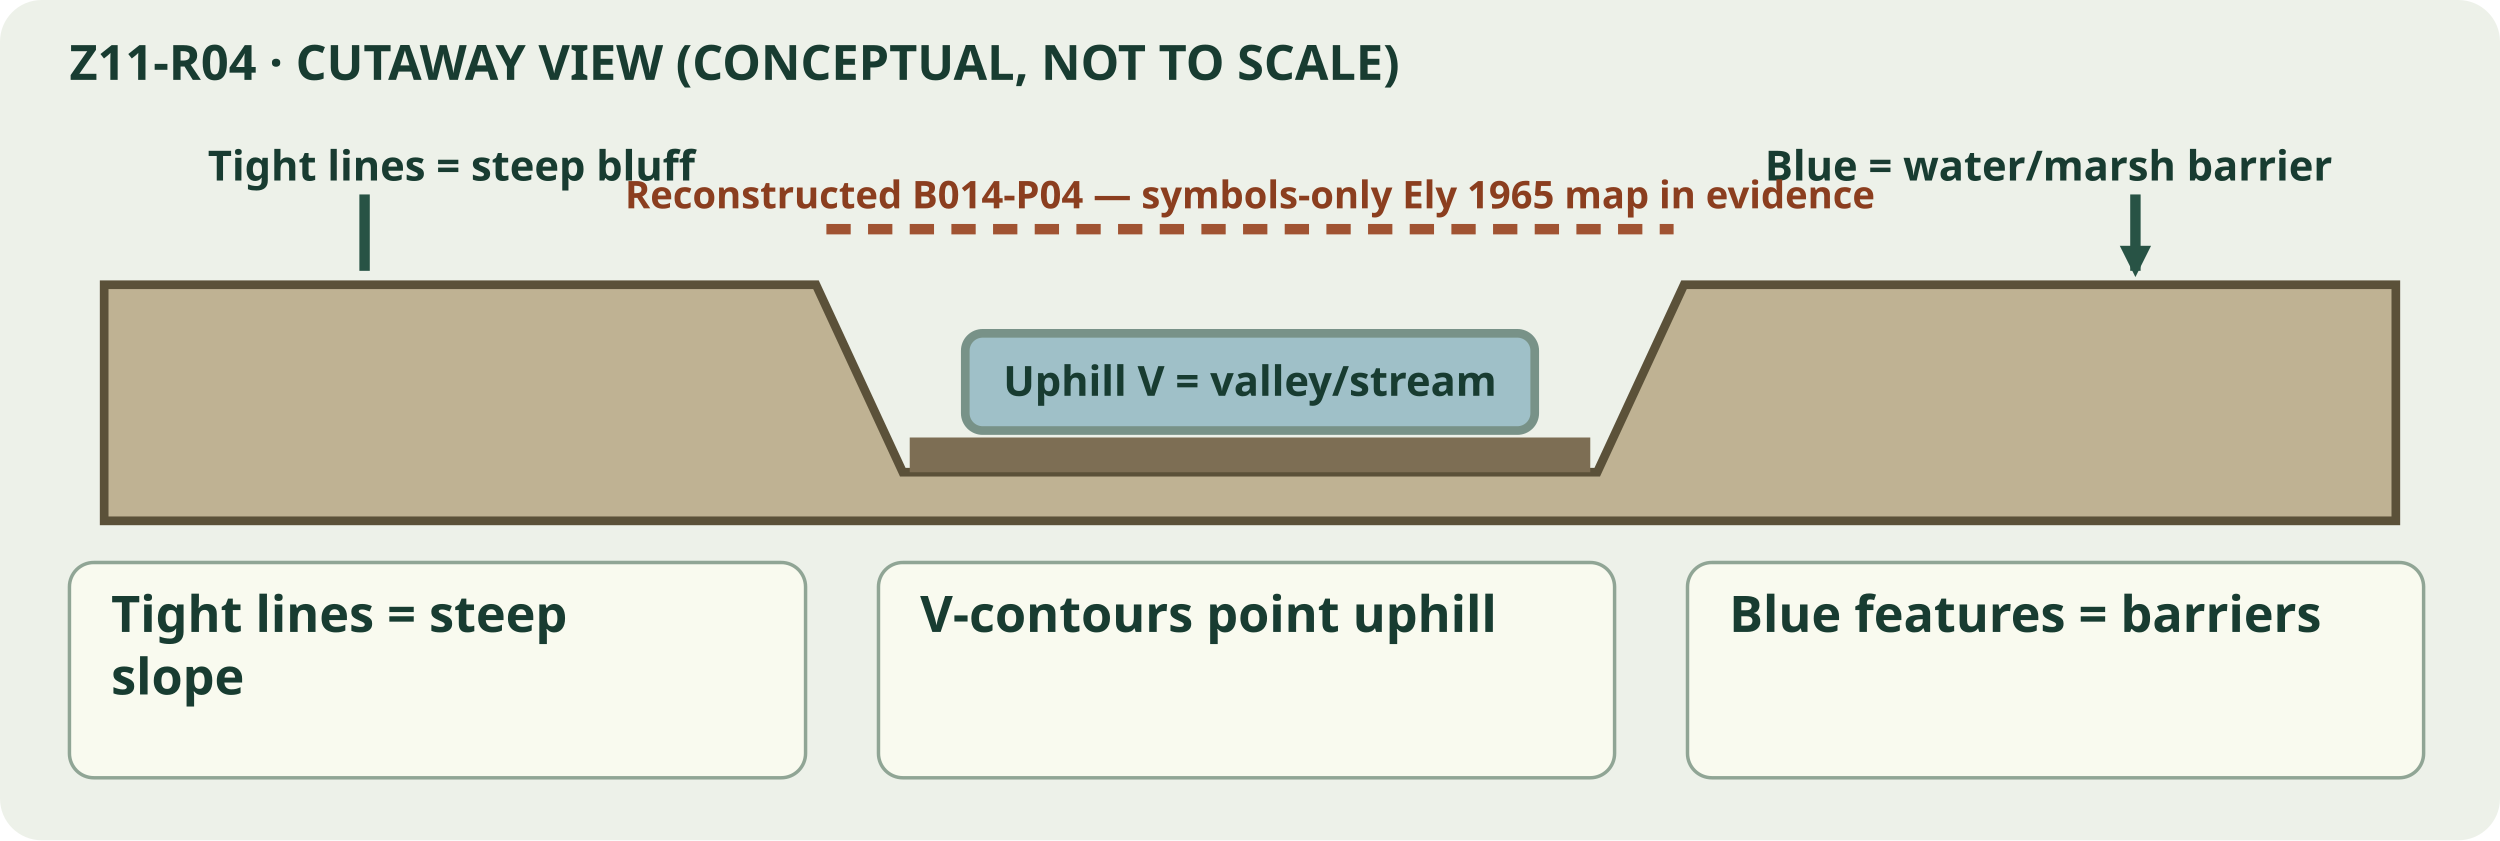
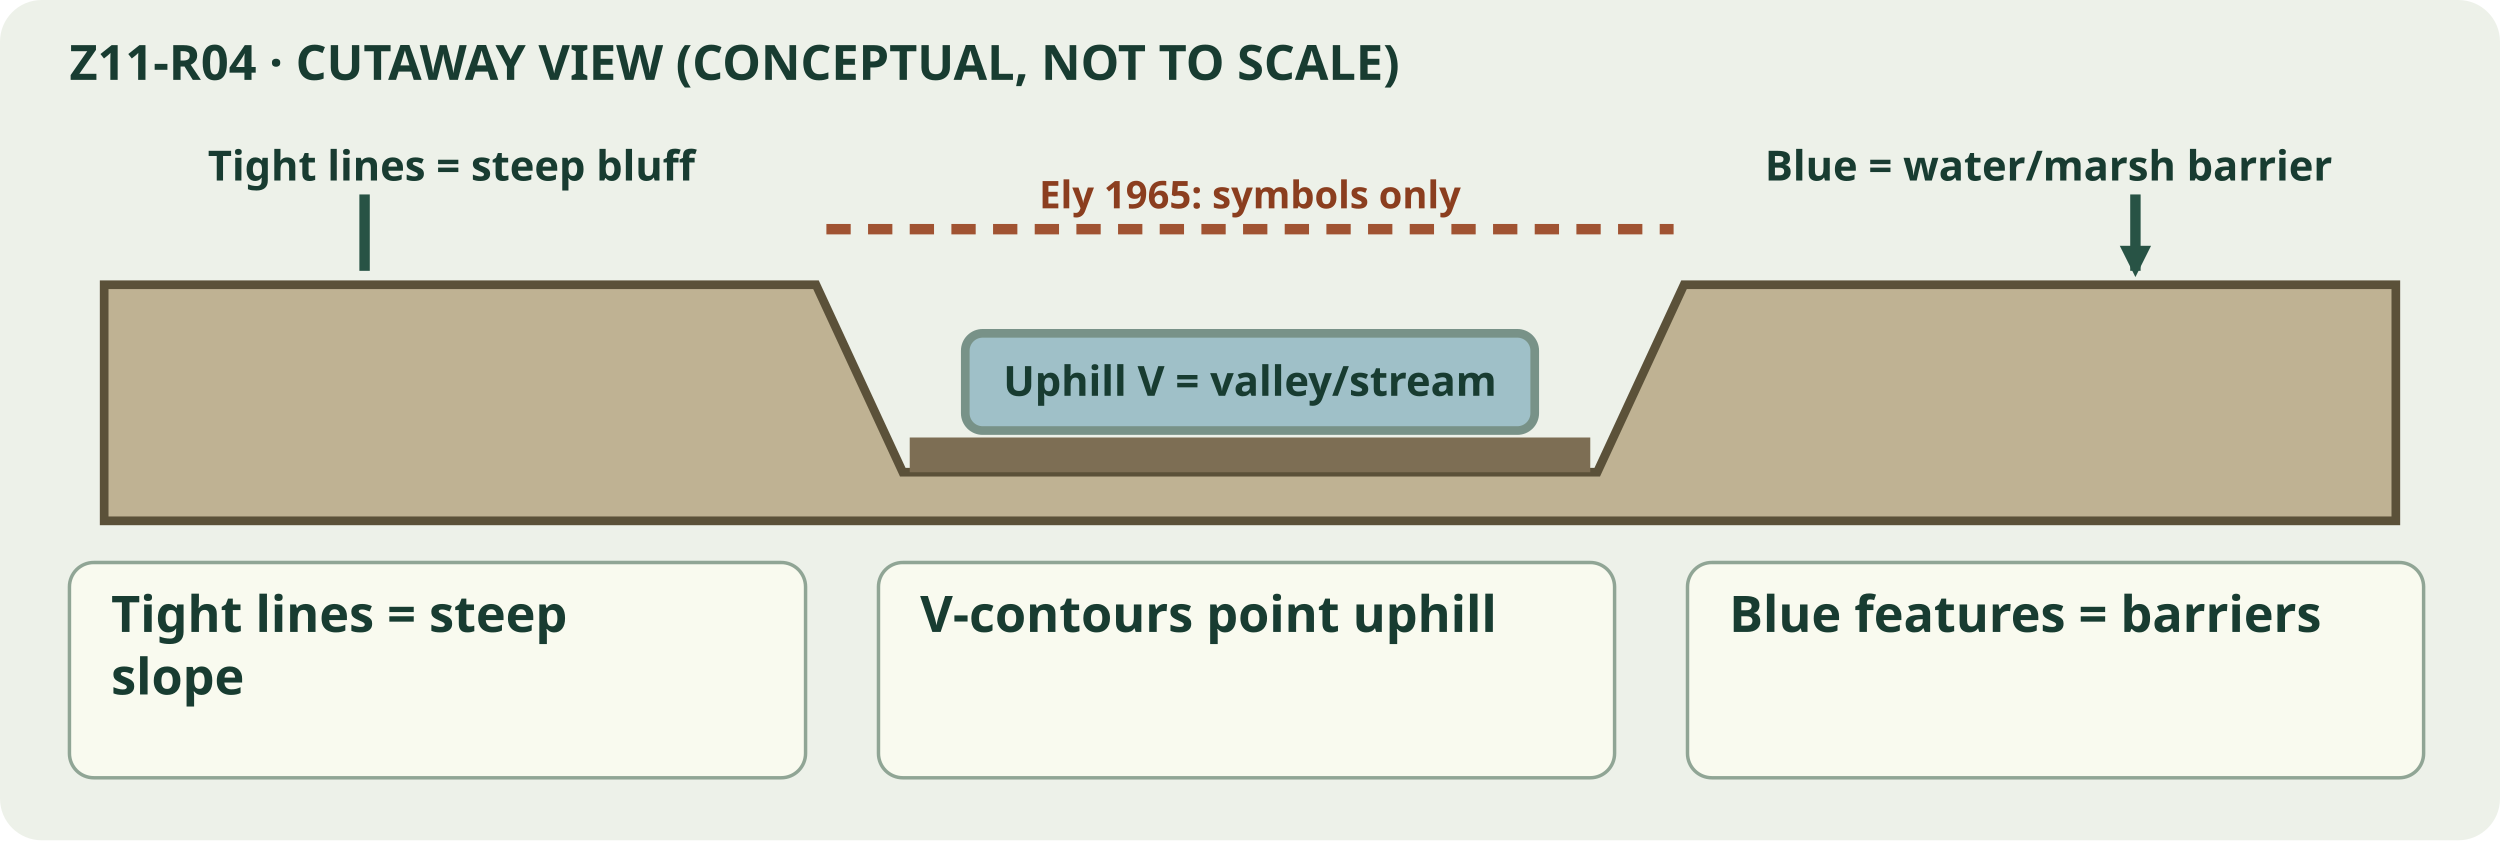
<svg xmlns="http://www.w3.org/2000/svg" viewBox="0 0 720 242" role="img" aria-labelledby="title desc">
  <defs>
    <marker id="arrow" viewBox="0 0 10 10" markerWidth="3" markerHeight="3" refX="8" refY="5" orient="auto">
      <path d="M0 0L10 5 0 10Z" fill="#285345" />
    </marker>
  </defs>
  <rect width="720" height="242" rx="12" fill="#edf1e9" />
  <g font-family="system-ui,sans-serif" font-size="14.5" font-weight="650" fill="#183c31">
    <text x="20" y="23" font-size="14" font-weight="700" fill="#183c31" text-anchor="start">Z11-R04 · CUTAWAY VIEW (CONCEPTUAL, NOT TO SCALE)</text>
    <g id="cutaway-artwork">
      <path d="M30 82h205l25 54h200l25-54h205v68H30Z" fill="#bfb293" stroke="#5b5139" stroke-width="2.5" />
      <path d="M262 126h196v10H262Z" fill="#7d6e54" />
      <rect x="278" y="96" width="164" height="28" rx="5" fill="#5f98ad" opacity="0.55" stroke="#184438" stroke-width="2.5" />
      <path d="M238 66h244" stroke="#a05332" stroke-width="3" stroke-dasharray="7 5" />
      <path d="M105 56v22m510-22v22" stroke="#285345" stroke-width="3" marker-end="url(#arrow)" />
      <text x="130" y="52" font-size="12" font-weight="650" fill="#183c31" text-anchor="middle">Tight lines = steep bluff</text>
      <text x="360" y="114" font-size="12" font-weight="650" fill="#183c31" text-anchor="middle">Uphill V = valley/stream</text>
      <text x="590" y="52" font-size="12" font-weight="650" fill="#183c31" text-anchor="middle">Blue = water/marsh barrier</text>
-       <text x="360" y="60" font-size="11" font-weight="650" fill="#8b3e1f" text-anchor="middle">Reconstructed B014-P04 — symbols-only Ely 1965 map in evidence</text>
+       <text x="360" y="60" font-size="11" font-weight="650" fill="#8b3e1f" text-anchor="middle">Ely 1965: symbols only</text>
    </g>
    <g id="stage-panels">
      <rect x="20" y="162" width="212" height="62" rx="7" fill="#f9faef" stroke="#90a595" />
      <text x="32" y="182" font-size="14.5" font-weight="650" fill="#183c31" text-anchor="start">Tight lines = steep</text>
      <text x="32" y="200" font-size="14.5" font-weight="650" fill="#183c31" text-anchor="start">slope</text>
      <rect x="253" y="162" width="212" height="62" rx="7" fill="#f9faef" stroke="#90a595" />
      <text x="265" y="182" font-size="14.5" font-weight="650" fill="#183c31" text-anchor="start">V-contours point uphill</text>
      <rect x="486" y="162" width="212" height="62" rx="7" fill="#f9faef" stroke="#90a595" />
      <text x="498" y="182" font-size="14.5" font-weight="650" fill="#183c31" text-anchor="start">Blue features = barriers</text>
    </g>
  </g>
</svg>
